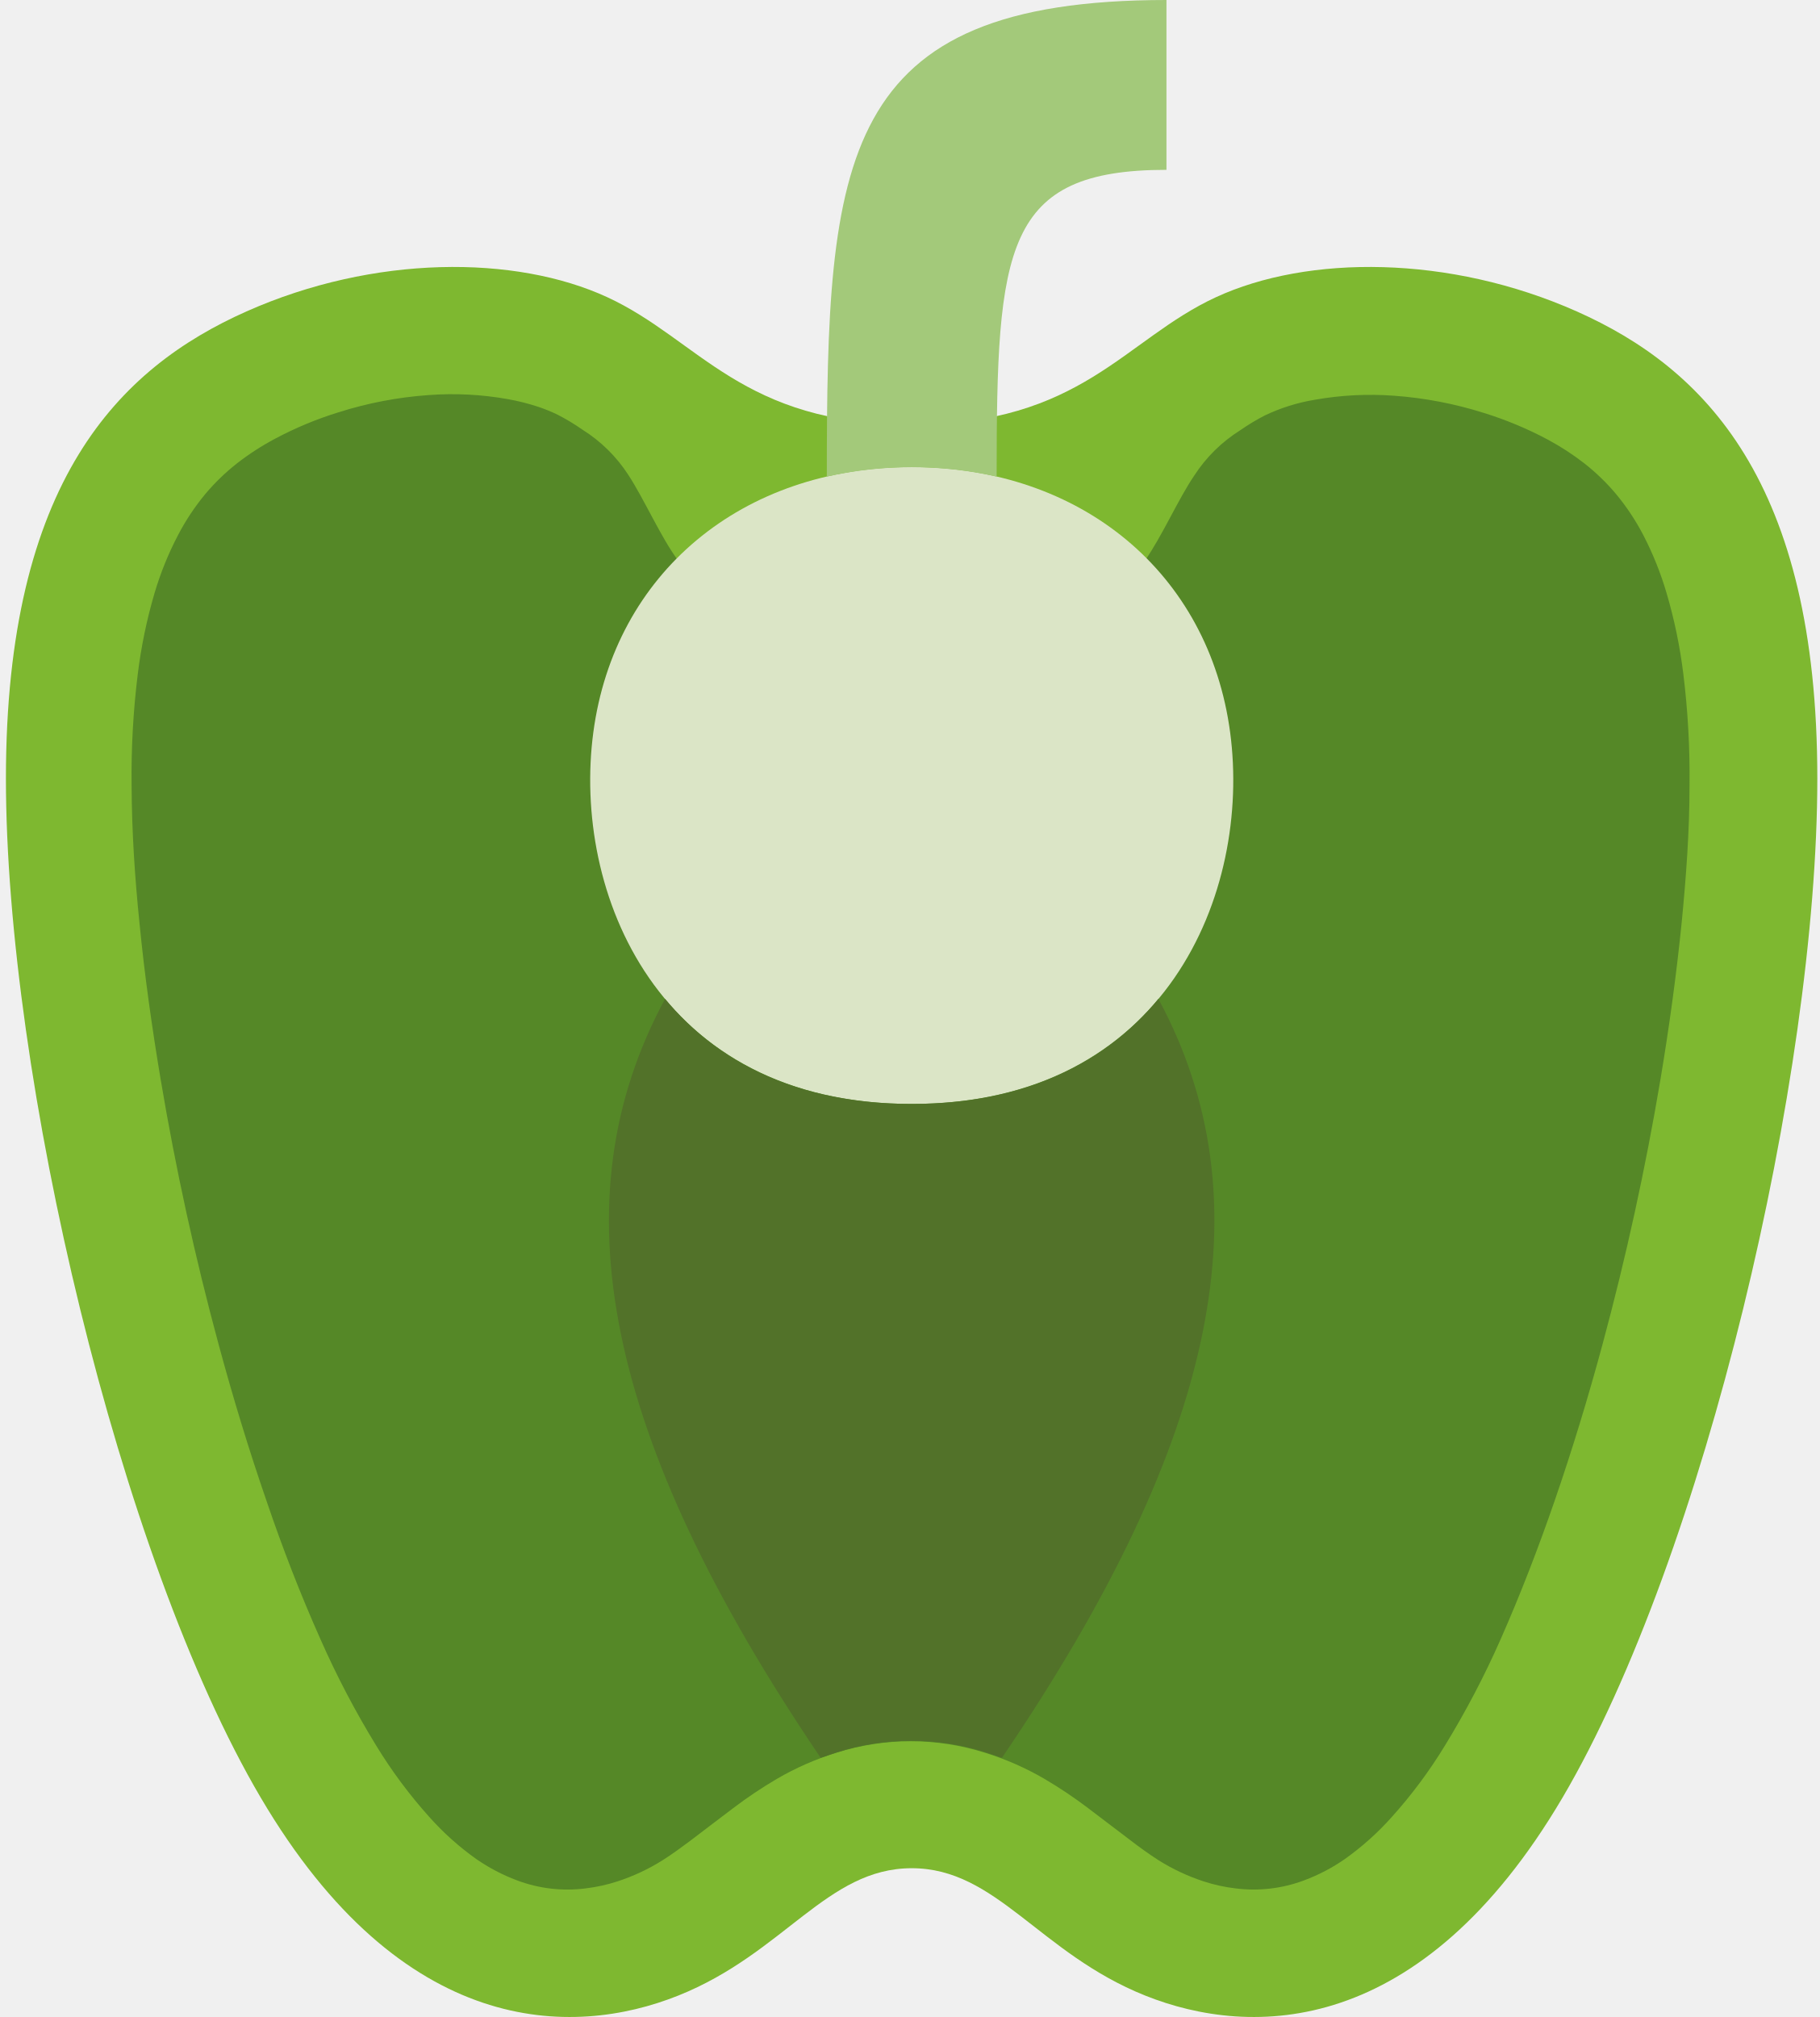
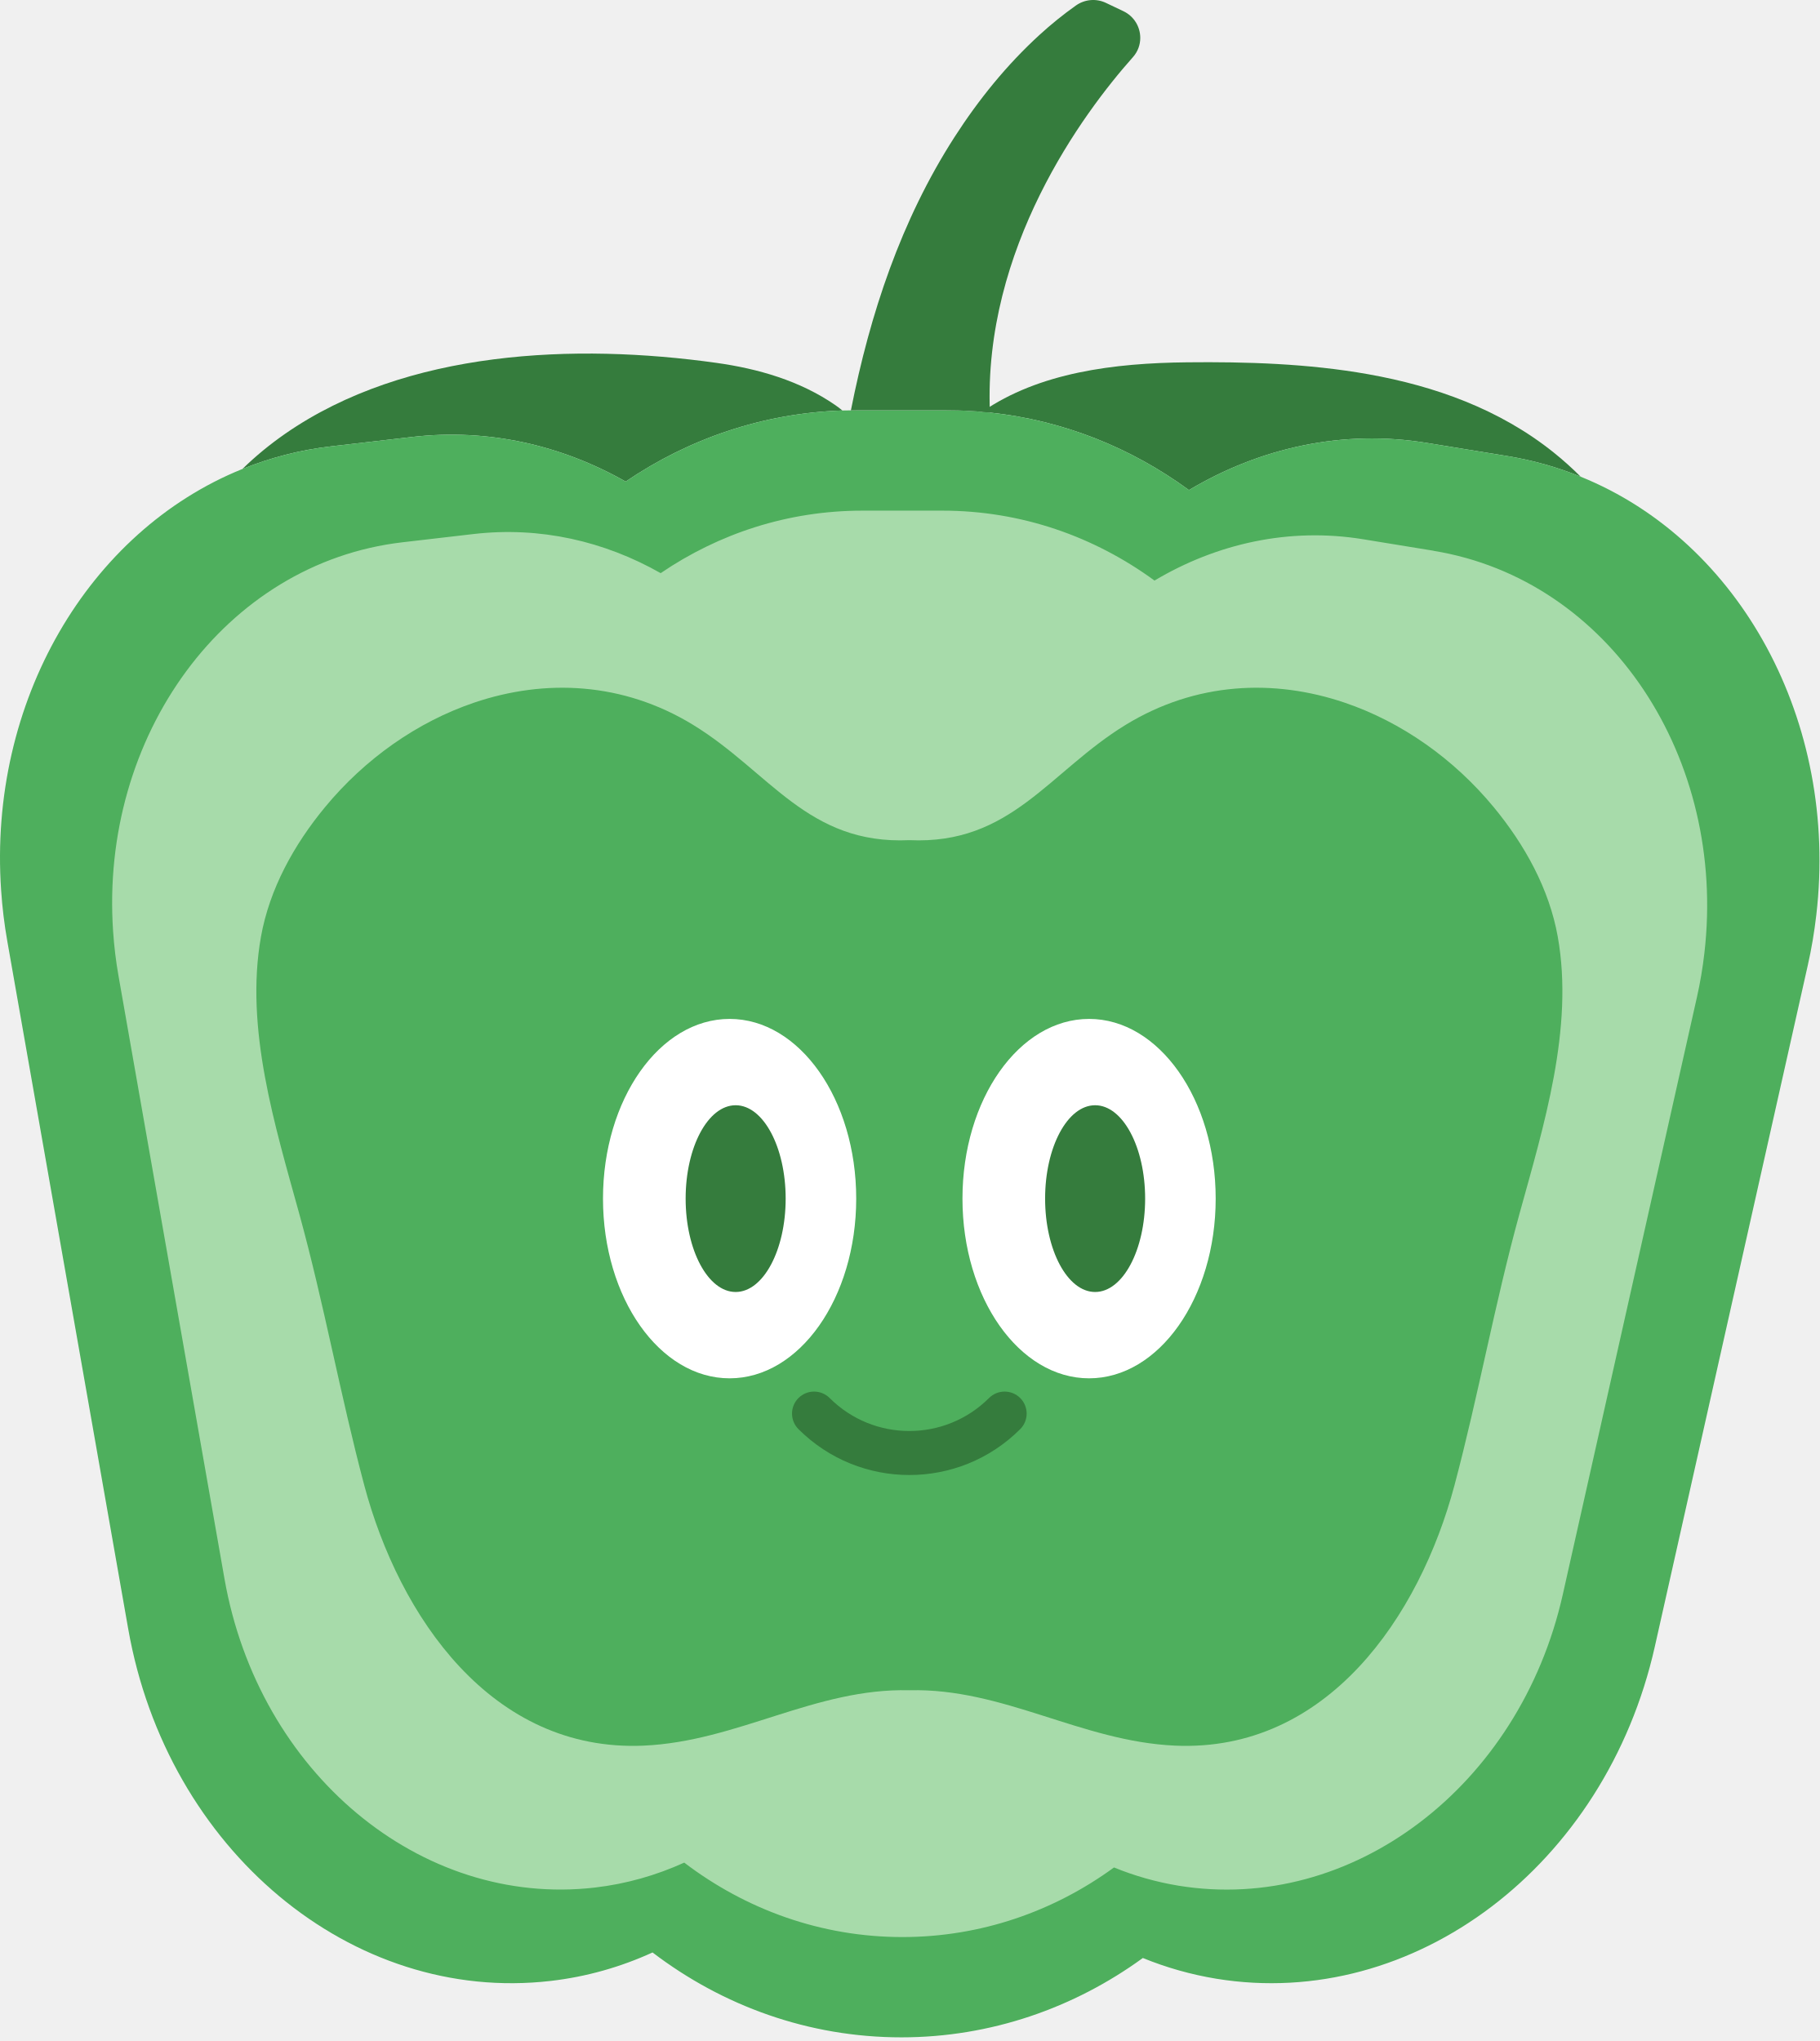
- <svg xmlns="http://www.w3.org/2000/svg" width="304" height="337" viewBox="0 0 304 337" fill="none">
-   <path d="M152.343 70.941C180.72 70.941 187.814 56.753 203.172 49.659C218.531 42.565 242.19 42.565 263.472 52.035C284.755 61.506 303.661 80.412 303.661 130.071C303.661 179.729 284.755 260.141 261.096 300.329C237.437 340.517 209.096 340.517 191.361 333.423C173.626 326.329 166.531 312.141 152.343 312.141C138.155 312.141 131.061 326.329 113.326 333.423C95.59 340.517 67.214 340.517 43.555 300.329C19.896 260.141 0.99 179.729 0.99 130.071C0.99 80.412 19.896 61.506 41.178 52.035C62.461 42.565 86.12 42.565 101.478 49.659C116.837 56.753 123.967 70.941 152.343 70.941Z" fill="#7EB830" />
-   <path d="M152.343 106.412C157.453 106.432 162.556 106.016 167.595 105.17C172.059 104.396 176.441 103.209 180.684 101.623C185.032 100.244 188.784 97.431 191.325 93.642C194.163 89.599 196.894 83.356 199.554 79.454C201.525 76.406 204.141 73.827 207.216 71.899C208.532 70.982 209.906 70.153 211.331 69.416C213.984 68.152 216.802 67.268 219.702 66.791C224.066 66.016 228.511 65.79 232.932 66.117C238.029 66.486 243.064 67.45 247.936 68.99C251.615 70.129 255.178 71.614 258.577 73.424C260.744 74.584 262.809 75.925 264.749 77.432C266.667 78.94 268.426 80.64 269.999 82.505C271.765 84.629 273.299 86.936 274.575 89.386C276.185 92.492 277.492 95.747 278.476 99.105C279.78 103.537 280.717 108.069 281.279 112.655C282.037 118.82 282.38 125.03 282.307 131.241C282.307 138.903 281.74 146.529 280.995 154.155C280.108 162.916 278.902 171.678 277.448 180.368C274.941 195.266 271.713 210.021 267.764 224.635C265.388 233.432 262.727 242.193 259.748 250.812C257.052 258.616 254.073 266.349 250.738 273.904C248.041 280.017 244.936 285.942 241.445 291.639C238.873 295.864 235.917 299.841 232.613 303.522C230.255 306.18 227.601 308.56 224.703 310.616C222.602 312.076 220.326 313.268 217.928 314.163C214.265 315.544 210.319 316.006 206.436 315.511C204.628 315.298 202.845 314.906 201.115 314.34C198.461 313.471 195.924 312.28 193.56 310.793C191.964 309.765 190.438 308.665 188.913 307.494C186.572 305.721 184.267 303.947 181.819 302.103C179.481 300.33 177.041 298.696 174.512 297.208C171.378 295.382 168.046 293.918 164.58 292.845C156.502 290.286 147.83 290.286 139.751 292.845C136.285 293.917 132.953 295.38 129.819 297.208C127.288 298.693 124.848 300.328 122.512 302.103C120.136 303.876 117.866 305.65 115.418 307.494C113.893 308.63 112.368 309.765 110.736 310.793C108.373 312.281 105.835 313.473 103.181 314.34C101.45 314.905 99.668 315.297 97.86 315.511C93.977 316.011 90.03 315.548 86.368 314.163C83.973 313.263 81.697 312.071 79.593 310.616C76.695 308.559 74.042 306.179 71.683 303.522C68.382 299.84 65.425 295.862 62.851 291.639C59.359 285.942 56.254 280.017 53.557 273.904C50.188 266.349 47.208 258.651 44.548 250.812C41.568 242.193 38.908 233.432 36.532 224.635C32.583 210.045 29.355 195.289 26.848 180.368C25.394 171.678 24.152 162.916 23.301 154.155C22.521 146.529 22.024 138.903 21.989 131.241C21.912 125.03 22.256 118.82 23.017 112.655C23.579 108.069 24.516 103.537 25.82 99.105C26.812 95.745 28.131 92.49 29.757 89.386C31.035 86.937 32.569 84.631 34.333 82.505C35.907 80.641 37.666 78.942 39.582 77.432C41.575 75.879 43.7 74.503 45.931 73.318C49.329 71.503 52.892 70.019 56.572 68.884C61.443 67.339 66.48 66.375 71.577 66.011C76.009 65.678 80.466 65.904 84.843 66.685C86.598 66.996 88.329 67.434 90.021 67.997C91.112 68.366 92.179 68.804 93.214 69.31C94.639 70.044 96.014 70.874 97.328 71.793C100.404 73.721 103.019 76.3 104.99 79.348C107.65 83.427 110.381 89.67 113.219 93.536C115.76 97.324 119.512 100.138 123.86 101.517C128.104 103.103 132.485 104.29 136.949 105.064C142.032 105.953 147.183 106.404 152.343 106.412Z" fill="#558827" />
-   <path d="M152.343 78.035C180.72 78.035 202.002 95.771 205.549 122.373C209.096 148.976 194.908 184.447 152.343 184.447C109.779 184.447 95.591 148.976 99.138 122.373C102.685 95.771 123.967 78.035 152.343 78.035Z" fill="#DBE5C6" />
-   <path d="M166.531 79.631C157.189 77.526 147.496 77.526 138.155 79.631C138.155 26.426 140.035 0 194.908 0V28.377C167.773 28.377 166.531 41.323 166.531 79.631Z" fill="#A3C97A" />
-   <path d="M111.127 166.889C119.746 177.353 133.154 184.447 152.343 184.447C171.533 184.447 184.941 177.353 193.56 166.889C211.65 200.444 203.811 240.171 167.418 293.696L164.687 292.774C156.608 290.215 147.936 290.215 139.858 292.774L137.126 293.696C100.875 240.171 93.001 200.444 111.127 166.889Z" fill="#527229" />
+ <svg xmlns="http://www.w3.org/2000/svg" width="402" height="451" viewBox="0 0 402 451" fill="none">
+   <path d="M186.119 90.704C168.459 91.288 152.093 96.998 138.232 106.418C124.093 98.388 107.866 94.609 91.069 96.554L73.186 98.624C66.311 99.416 59.742 101.125 53.563 103.626C56.472 100.791 59.617 98.207 62.971 95.873C89.802 77.241 127.224 75.838 158.216 80.173C167.471 81.465 176.739 84.119 184.56 89.523C184.95 89.787 185.479 90.19 186.119 90.704Z" fill="#357C3D" />
+   <path d="M349.235 105.335C344.114 103.237 338.7 101.708 333.036 100.777L315.279 97.874C296.631 94.817 278.372 98.943 262.688 108.294C249.982 98.985 234.98 92.886 218.712 91.163C218.141 91.107 217.57 91.052 217 90.996C229.594 82.299 246.141 80.228 262.27 80.062C275.255 79.923 289.004 80.326 302.267 82.688C317.088 85.328 331.325 90.427 343.251 99.972C345.353 101.653 347.343 103.445 349.235 105.335V105.335Z" fill="#357C3D" />
+   <path d="M349.236 105.335C344.114 103.237 338.701 101.708 333.037 100.777L315.279 97.874C296.631 94.817 278.372 98.943 262.688 108.294C249.982 98.985 234.98 92.886 218.712 91.163C218.141 91.107 217.571 91.052 217 90.996C214.439 90.774 211.837 90.663 209.221 90.663H189.083C188.721 90.663 188.36 90.663 187.998 90.677C187.372 90.677 186.745 90.691 186.119 90.704C168.459 91.288 152.093 96.998 138.232 106.418C124.093 98.388 107.866 94.609 91.069 96.554L73.186 98.624C66.311 99.416 59.742 101.125 53.563 103.626C19.537 117.367 -2.618 155.074 0.249 196.728C0.499 200.452 0.945 204.203 1.613 207.968L28.319 359.897C36.905 408.762 77.723 442.801 121.63 437.73C129.59 436.813 137.147 434.646 144.174 431.436C159.664 443.246 178.674 450.193 199.145 450.193C209.026 450.193 218.573 448.567 227.535 445.566C236.497 442.565 244.903 438.189 252.501 432.659C257.65 434.757 263.078 436.313 268.756 437.244C312.37 444.358 354.747 412.263 365.615 363.857L399.405 213.345C400.254 209.608 400.866 205.884 401.298 202.174C406.266 159.409 384.458 119.59 349.236 105.335V105.335Z" fill="#4EAF5D" />
+   <path d="M250.302 12.635C239.197 25.112 217.209 54.914 218.712 91.163C215.594 90.829 212.421 90.663 209.221 90.663H189.083C188.721 90.663 188.36 90.663 187.998 90.677C192.215 69.364 199.062 48.676 210.905 30.266C216.207 22.027 222.427 14.33 229.664 7.717C232.211 5.383 234.911 3.201 237.736 1.2C239.67 -0.161 242.189 -0.383 244.332 0.631L248.187 2.465C250.595 3.604 251.931 5.966 251.931 8.37C251.931 9.87 251.416 11.385 250.302 12.635V12.635Z" fill="#357C3D" />
+   <path d="M316.754 121.702L301.181 119.159C284.829 116.491 268.825 120.104 255.076 128.287C241.799 118.575 225.684 112.837 208.205 112.837H190.544C174.067 112.837 158.787 117.922 145.969 126.648C133.57 119.604 119.347 116.297 104.609 118.006L88.939 119.826C49.667 124.383 22.028 162.688 24.992 205.829C25.215 209.094 25.605 212.386 26.189 215.679L49.597 348.865C57.126 391.7 92.906 421.544 131.399 417.098C138.371 416.292 144.995 414.389 151.174 411.582C164.757 421.933 181.415 428.032 199.367 428.032C216.694 428.032 232.823 422.364 246.127 412.652C250.65 414.5 255.41 415.861 260.378 416.681C298.621 422.919 335.764 394.785 345.283 352.339L374.912 220.389C375.649 217.124 376.192 213.859 376.568 210.608C381.55 167.648 355.748 128.093 316.726 121.715L316.754 121.702Z" fill="#A7DBAA" />
+   <path d="M344.174 206.991C342.282 196.404 336.882 186.664 330.021 178.356C321.212 167.685 309.661 159.53 297.081 155.264C281.424 149.957 264.196 150.693 248.706 160.169C231.77 170.533 223.406 186.692 200.917 185.65C178.428 186.692 170.064 170.533 153.127 160.169C137.638 150.693 120.409 149.957 104.753 155.264C92.172 159.53 80.622 167.685 71.812 178.356C64.951 186.664 59.552 196.404 57.659 206.991C54.041 227.262 60.804 248.908 66.134 268.263C71.59 288.089 75.194 308.332 80.483 328.214C88.206 357.183 108.594 387.208 142.203 385.735C162.98 384.804 180.098 372.98 200.917 373.494C221.736 372.98 238.853 384.804 259.631 385.735C293.24 387.208 313.627 357.183 321.351 328.214C326.639 308.332 330.244 288.089 335.699 268.263C341.029 248.908 347.793 227.262 344.174 206.991Z" fill="#4EAF5D" />
+   <path d="M161.199 304.567C176.647 304.567 189.171 286.789 189.171 264.859C189.171 242.928 176.647 225.15 161.199 225.15C145.75 225.15 133.226 242.928 133.226 264.859C133.226 286.789 145.75 304.567 161.199 304.567Z" fill="white" />
+   <path d="M162.535 285.491C168.637 285.491 173.584 276.254 173.584 264.859C173.584 253.464 168.637 244.226 162.535 244.226C156.432 244.226 151.485 253.464 151.485 264.859C151.485 276.254 156.432 285.491 162.535 285.491Z" fill="#357C3D" />
+   <path d="M240.621 304.567C256.07 304.567 268.593 286.789 268.593 264.859C268.593 242.928 256.07 225.15 240.621 225.15C225.172 225.15 212.648 242.928 212.648 264.859C212.648 286.789 225.172 304.567 240.621 304.567Z" fill="white" />
+   <path d="M241.957 285.491C248.06 285.491 253.007 276.253 253.007 264.859C253.007 253.464 248.06 244.226 241.957 244.226C235.854 244.226 230.907 253.464 230.907 264.859C230.907 276.253 235.854 285.491 241.957 285.491Z" fill="#357C3D" />
+   <path fill-rule="evenodd" clip-rule="evenodd" d="M176.417 308.923C178.319 307.024 181.403 307.024 183.305 308.923C193.037 318.639 208.782 318.639 218.515 308.923C220.417 307.024 223.501 307.024 225.403 308.923C227.305 310.822 227.305 313.901 225.403 315.8C211.867 329.314 189.953 329.314 176.417 315.8C174.515 313.901 174.515 310.822 176.417 308.923Z" fill="#357C3D" />
</svg>
